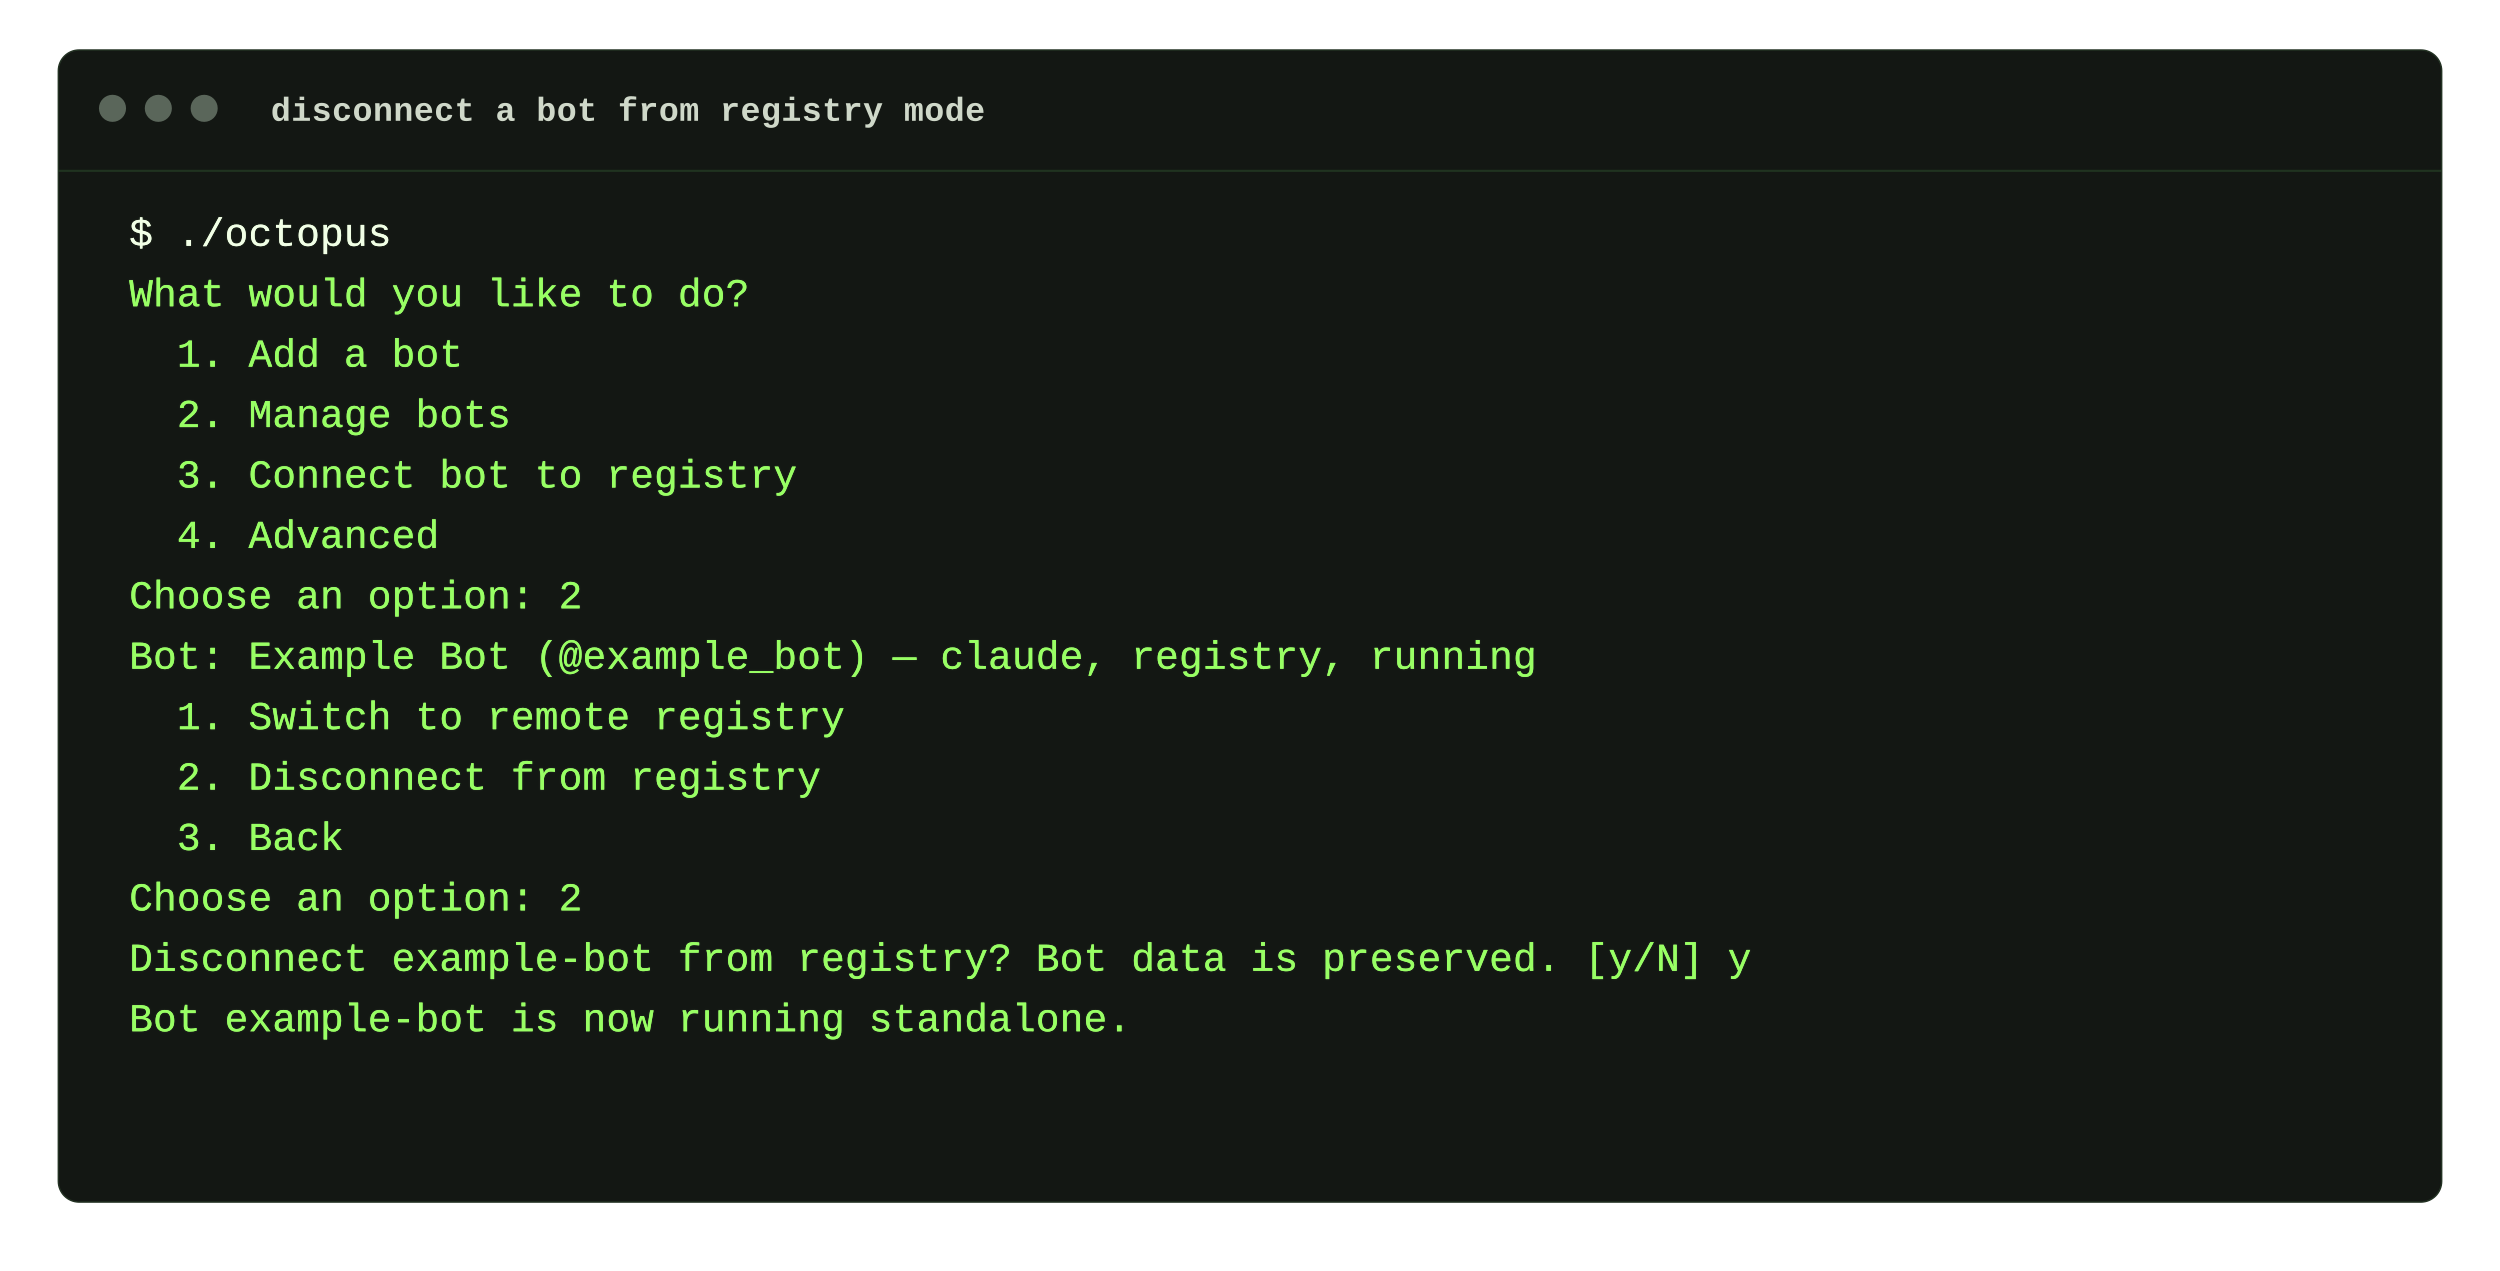
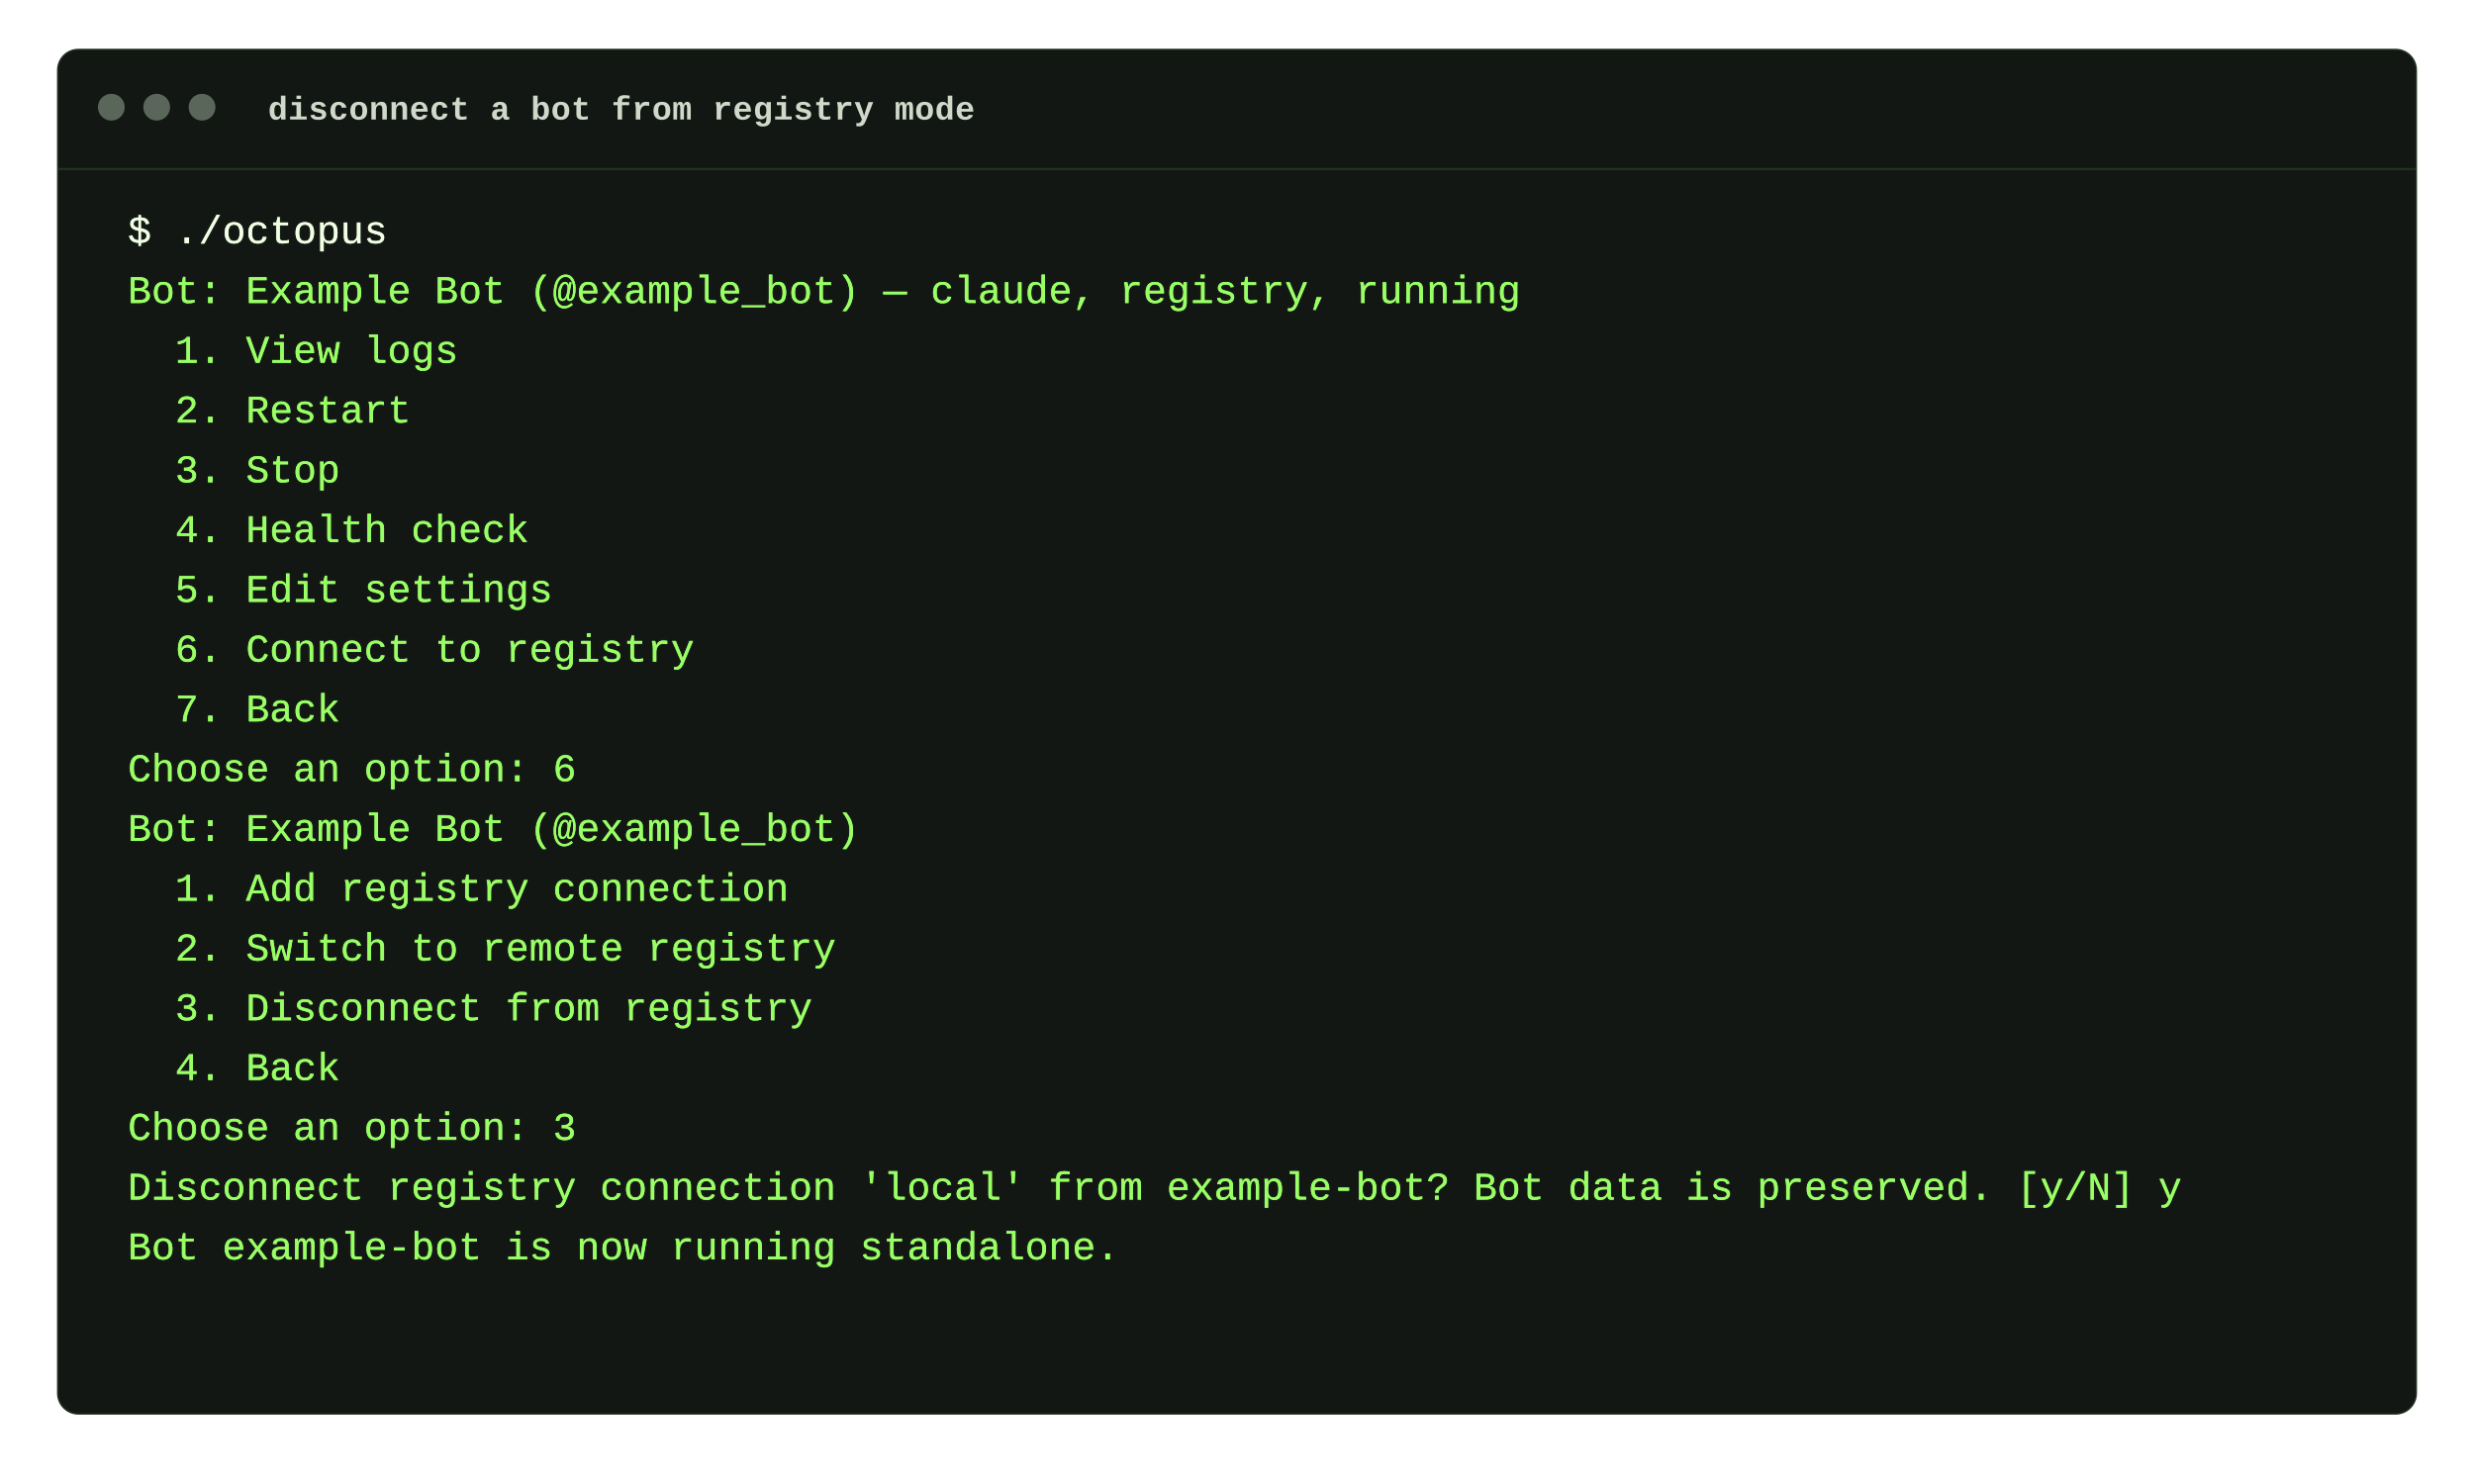
- <svg xmlns="http://www.w3.org/2000/svg" width="1200" height="610" viewBox="0 0 1200 610" role="img" aria-labelledby="title desc">
+ <svg xmlns="http://www.w3.org/2000/svg" width="1200" height="720" viewBox="0 0 1200 720" role="img" aria-labelledby="title desc">
  <style>
    .panel { fill: #131713; stroke: #223122; stroke-width: 0.7; }
    .rule { stroke: #274227; stroke-width: 1; opacity: 0.65; }
    .dot { fill: #5a665a; }
    .label { fill: #cfd8c9; font: 600 16px "IBM Plex Mono", "SFMono-Regular", Menlo, Monaco, Consolas, "Liberation Mono", monospace; letter-spacing: 0.2px; }
    .line { fill: #98ff64; font: 19px "IBM Plex Mono", "SFMono-Regular", Menlo, Monaco, Consolas, "Liberation Mono", monospace; letter-spacing: 0.05px; }
    .glow-copy { opacity: 0.42; filter: url(#crt-glow); }
    .prompt { fill: #f1ffe6; }
  </style>
  <defs>
    <filter id="crt-glow" x="-20%" y="-20%" width="140%" height="140%">
      <feGaussianBlur stdDeviation="0.6" result="blur" />
      <feColorMatrix in="blur" type="matrix" values="0 0 0 0 0.55 0 0 0 0 1 0 0 0 0 0.35 0 0 0 0.45 0" result="glow" />
      <feMerge>
        <feMergeNode in="glow" />
      </feMerge>
    </filter>
  </defs>
  <g transform="translate(28 24)">
-     <rect class="panel" x="0" y="0" width="1144" height="553" rx="10" />
+     <rect class="panel" x="0" y="0" width="1144" height="662" rx="10" />
    <circle class="dot" cx="26" cy="28" r="6.5" />
    <circle class="dot" cx="48" cy="28" r="6.5" />
    <circle class="dot" cx="70" cy="28" r="6.5" />
    <text class="label" x="102" y="34">disconnect a bot from registry mode</text>
    <line class="rule" x1="0" y1="58" x2="1144" y2="58" />
    <g id="copy-disconnect-registry">
      <text class="line" xml:space="preserve">
        <tspan class="prompt" x="34" y="94">$ ./octopus</tspan>
-         <tspan x="34" dy="29">What would you like to do?</tspan>
-         <tspan x="34" dy="29">  1. Add a bot</tspan>
-         <tspan x="34" dy="29">  2. Manage bots</tspan>
-         <tspan x="34" dy="29">  3. Connect bot to registry</tspan>
-         <tspan x="34" dy="29">  4. Advanced</tspan>
-         <tspan x="34" dy="29">Choose an option: 2</tspan>
-         <tspan x="34" dy="29" />
        <tspan x="34" dy="29">Bot: Example Bot (@example_bot) — claude, registry, running</tspan>
        <tspan x="34" dy="29" />
-         <tspan x="34" dy="29">  1. Switch to remote registry</tspan>
-         <tspan x="34" dy="29">  2. Disconnect from registry</tspan>
-         <tspan x="34" dy="29">  3. Back</tspan>
-         <tspan x="34" dy="29">Choose an option: 2</tspan>
-         <tspan x="34" dy="29">Disconnect example-bot from registry? Bot data is preserved. [y/N] y</tspan>
+         <tspan x="34" dy="29">  1. View logs</tspan>
+         <tspan x="34" dy="29">  2. Restart</tspan>
+         <tspan x="34" dy="29">  3. Stop</tspan>
+         <tspan x="34" dy="29">  4. Health check</tspan>
+         <tspan x="34" dy="29">  5. Edit settings</tspan>
+         <tspan x="34" dy="29">  6. Connect to registry</tspan>
+         <tspan x="34" dy="29">  7. Back</tspan>
+         <tspan x="34" dy="29">Choose an option: 6</tspan>
+         <tspan x="34" dy="29" />
+         <tspan x="34" dy="29">Bot: Example Bot (@example_bot)</tspan>
+         <tspan x="34" dy="29" />
+         <tspan x="34" dy="29">  1. Add registry connection</tspan>
+         <tspan x="34" dy="29">  2. Switch to remote registry</tspan>
+         <tspan x="34" dy="29">  3. Disconnect from registry</tspan>
+         <tspan x="34" dy="29">  4. Back</tspan>
+         <tspan x="34" dy="29">Choose an option: 3</tspan>
+         <tspan x="34" dy="29">Disconnect registry connection 'local' from example-bot? Bot data is preserved. [y/N] y</tspan>
        <tspan x="34" dy="29">Bot example-bot is now running standalone.</tspan>
      </text>
    </g>
    <use href="#copy-disconnect-registry" class="glow-copy" />
    <use href="#copy-disconnect-registry" />
  </g>
</svg>
